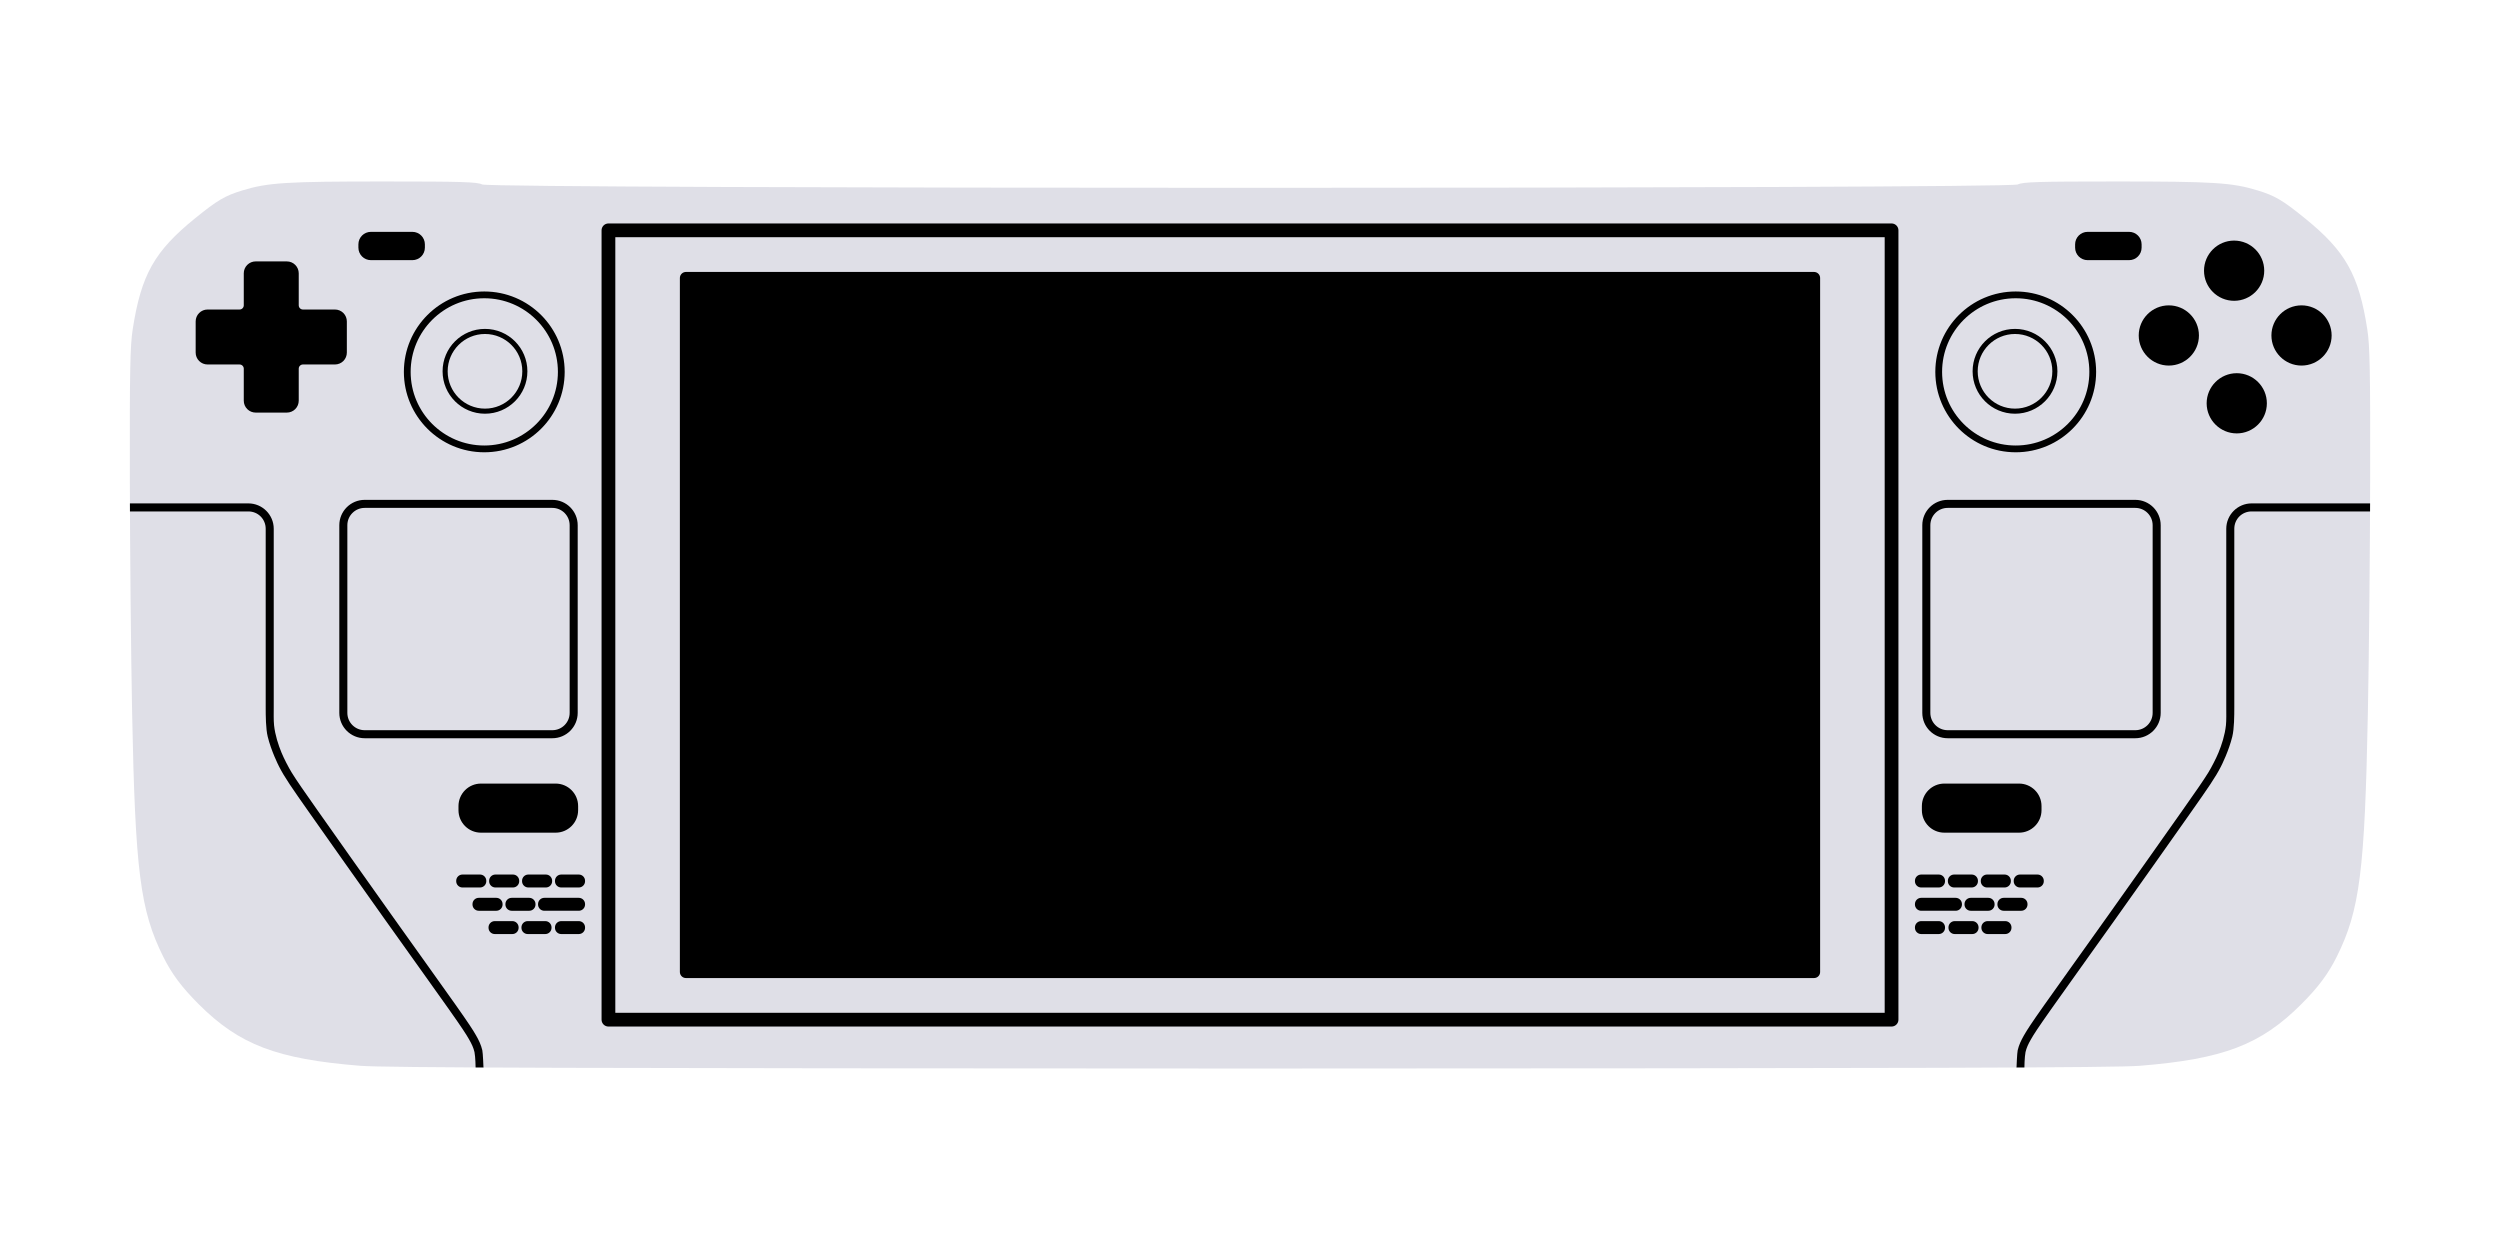
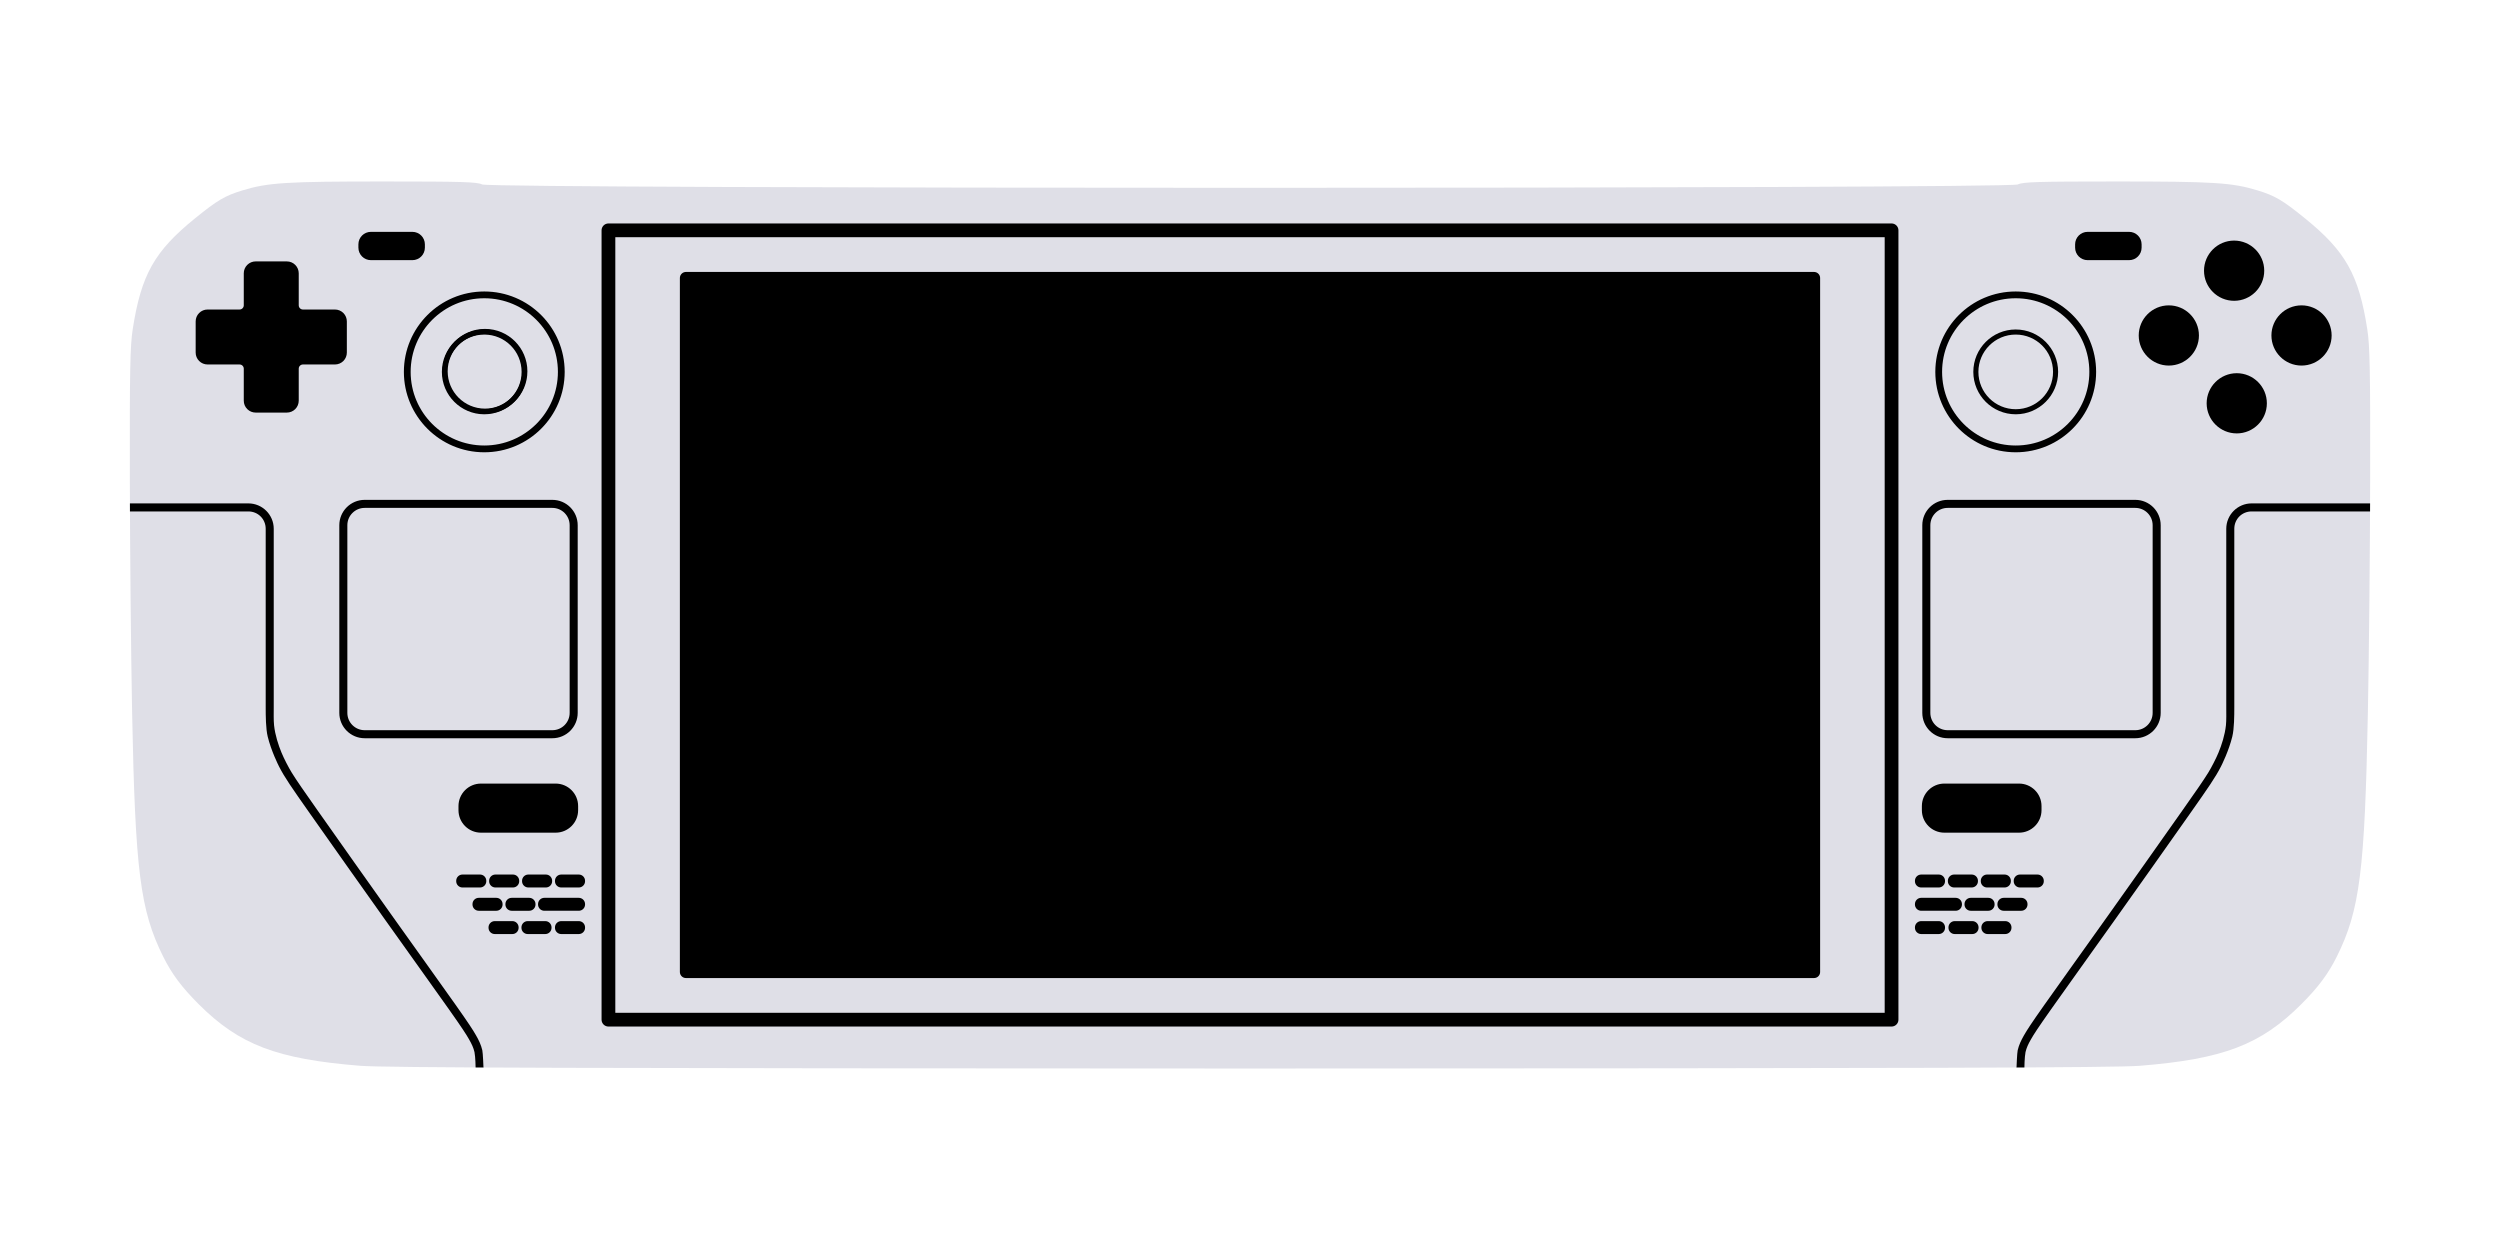
- <svg xmlns="http://www.w3.org/2000/svg" version="1.1" id="svg1" width="1000" height="500" viewBox="0 0 1000 500" xml:space="preserve">
-   <defs id="defs1" />
-   <path id="path2" style="fill:#dfdfe7;fill-rule:evenodd;stroke:none;stroke-width:4.398;stroke-linecap:round;stroke-miterlimit:7;paint-order:stroke markers fill;fill-opacity:1" d="m 153.64,72.59 c -39.215,-0.005 -46.526,0.458 -56.751,3.596 -6.925,2.125 -9.911,3.886 -18.77,11.059 -16.369,13.254 -21.641,22.623 -25.04,44.496 -1.029,6.624 -1.219,16.493 -1.145,59.552 0.049,28.386 0.46,70.548 0.912,93.694 1.24,63.495 3.232,79.155 12.431,97.665 3.437,6.916 7.401,12.228 14.185,19.012 16.254,16.254 31.209,21.962 64.593,24.651 9.656,0.778 87.599,1.017 353.813,1.096 H 500 h 2.131 c 266.215,-0.078 344.158,-0.318 353.813,-1.096 33.383,-2.689 48.339,-8.397 64.593,-24.651 6.784,-6.784 10.748,-12.097 14.185,-19.012 9.199,-18.51 11.191,-34.169 12.431,-97.665 0.452,-23.146 0.863,-65.307 0.912,-93.694 0.074,-43.059 -0.115,-52.927 -1.145,-59.552 -3.399,-21.874 -8.671,-31.242 -25.04,-44.496 -8.859,-7.173 -11.846,-8.934 -18.77,-11.059 -10.225,-3.138 -17.536,-3.602 -56.751,-3.596 -31.219,0.004 -37.296,0.189 -39.218,1.191 -3.451,1.8 -610.831,1.801 -614.284,0 -1.922,-1.002 -7.999,-1.187 -39.218,-1.191 z" />
-   <circle cx="806.005" cy="148.522" r="16.284" stroke="none" style="fill:none;stroke:#000000;stroke-width:1.356;stroke-opacity:1" id="circle15-6" />
-   <circle cx="806.005" cy="148.522" r="15.607" style="fill:none;stroke:#000000;stroke-width:1.356;stroke-opacity:1" id="circle16-2" />
-   <circle cx="806.289" cy="148.754" r="30.806" style="fill:none;stroke:#000000;stroke-width:2.711;stroke-opacity:1" id="circle17-9" />
-   <rect style="fill:none;fill-rule:evenodd;stroke:#000000;stroke-width:3.216;stroke-linecap:round;stroke-miterlimit:7;stroke-opacity:1;paint-order:stroke markers fill" id="rect2" width="92.137" height="92.137" x="770.53" y="201.551" rx="8.539" />
-   <rect style="fill:none;fill-rule:evenodd;stroke:#000000;stroke-width:3.216;stroke-linecap:round;stroke-miterlimit:7;stroke-opacity:1;paint-order:stroke markers fill" id="rect3" width="92.137" height="92.137" x="-229.47" y="201.551" rx="8.539" transform="scale(-1,1)" />
-   <circle cx="-193.995" cy="148.522" r="16.284" stroke="none" style="fill:none;stroke:#000000;stroke-width:1.356;stroke-opacity:1" id="circle10" transform="scale(-1,1)" />
-   <circle cx="-193.995" cy="148.522" r="15.607" style="fill:none;stroke:#000000;stroke-width:1.356;stroke-opacity:1" id="circle11" transform="scale(-1,1)" />
-   <circle cx="-193.711" cy="148.754" r="30.806" style="fill:none;stroke:#000000;stroke-width:2.711;stroke-opacity:1" id="circle12" transform="scale(-1,1)" />
-   <path d="m 893.65,96.235 c -6.642,0 -12.043,5.401 -12.043,12.043 0,6.642 5.401,12.042 12.043,12.042 6.642,0 12.042,-5.4 12.042,-12.042 0,-6.642 -5.4,-12.042 -12.042,-12.042 m -26.118,25.908 c -6.642,0 -12.043,5.401 -12.043,12.042 0,6.642 5.401,12.043 12.043,12.043 6.642,0 12.042,-5.401 12.042,-12.043 0,-6.642 -5.4,-12.043 -12.042,-12.043 m 53.078,0 c -6.642,0 -12.043,5.401 -12.043,12.042 0,6.642 5.401,12.043 12.043,12.043 6.642,0 12.041,-5.401 12.041,-12.043 0,-6.642 -5.399,-12.043 -12.041,-12.043 m -25.908,27.136 c -6.641,0 -12.042,5.401 -12.042,12.043 0,6.642 5.401,12.042 12.043,12.042 6.642,0 12.042,-5.4 12.042,-12.042 0,-6.642 -5.4,-12.043 -12.042,-12.043" style="baseline-shift:baseline;display:inline;overflow:visible;vector-effect:none;fill:#000000;fill-opacity:1;stroke-width:0.516;stop-color:#000000" id="path15-9" />
-   <path d="m 102.278,104.563 a 4.756,4.756 0 0 0 -4.769,4.769 v 12.795 a 1.681,1.681 0 0 1 -1.681,1.681 H 83.034 a 4.756,4.756 0 0 0 -4.769,4.768 v 12.448 a 4.756,4.756 0 0 0 4.769,4.768 h 12.795 a 1.681,1.681 0 0 1 1.681,1.681 v 12.795 a 4.756,4.756 0 0 0 4.769,4.769 h 12.448 a 4.756,4.756 0 0 0 4.767,-4.769 v -12.795 a 1.681,1.681 0 0 1 1.681,-1.681 h 12.797 a 4.756,4.756 0 0 0 4.766,-4.768 v -12.448 a 4.756,4.756 0 0 0 -4.767,-4.768 h -12.797 a 1.681,1.681 0 0 1 -1.681,-1.681 v -12.795 a 4.756,4.756 0 0 0 -4.766,-4.768 z" style="fill:#000000;fill-opacity:1;fill-rule:evenodd;stroke:none;stroke-width:2.022;stroke-miterlimit:7;paint-order:stroke markers fill" id="path2-0" />
-   <rect style="fill:#000000;fill-opacity:1;fill-rule:evenodd;stroke:none;stroke-width:3.39;stroke-linecap:round;stroke-miterlimit:7;paint-order:stroke markers fill" id="rect17" width="47.858" height="19.637" x="768.75" y="313.432" rx="9" />
-   <rect style="fill:#000000;fill-opacity:1;fill-rule:evenodd;stroke:none;stroke-width:3.39;stroke-linecap:round;stroke-miterlimit:7;paint-order:stroke markers fill" id="rect18" width="47.858" height="19.637" x="-231.25" y="313.432" rx="9" transform="scale(-1,1)" />
-   <g id="g5">
-     <rect style="fill:#000000;fill-opacity:1;fill-rule:evenodd;stroke:#000000;stroke-width:0.778;stroke-linecap:round;stroke-miterlimit:7;stroke-opacity:1;paint-order:stroke markers fill" id="rect19" width="11.255" height="4.399" x="766.365" y="350.205" rx="2.117" />
-     <rect style="fill:#000000;fill-opacity:1;fill-rule:evenodd;stroke:#000000;stroke-width:0.778;stroke-linecap:round;stroke-miterlimit:7;stroke-opacity:1;paint-order:stroke markers fill" id="rect20" width="11.255" height="4.399" x="779.534" y="350.205" rx="2.117" />
-     <rect style="fill:#000000;fill-opacity:1;fill-rule:evenodd;stroke:#000000;stroke-width:0.778;stroke-linecap:round;stroke-miterlimit:7;stroke-opacity:1;paint-order:stroke markers fill" id="rect21" width="11.255" height="4.399" x="792.704" y="350.205" rx="2.117" />
-     <rect style="fill:#000000;fill-opacity:1;fill-rule:evenodd;stroke:#000000;stroke-width:0.778;stroke-linecap:round;stroke-miterlimit:7;stroke-opacity:1;paint-order:stroke markers fill" id="rect22" width="11.255" height="4.399" x="805.873" y="350.205" rx="2.117" />
-     <rect style="fill:#000000;fill-opacity:1;fill-rule:evenodd;stroke:#000000;stroke-width:0.778;stroke-linecap:round;stroke-miterlimit:7;stroke-opacity:1;paint-order:stroke markers fill" id="rect23" width="11.255" height="4.399" x="766.365" y="368.834" rx="2.117" />
-     <rect style="fill:#000000;fill-opacity:1;fill-rule:evenodd;stroke:#000000;stroke-width:0.778;stroke-linecap:round;stroke-miterlimit:7;stroke-opacity:1;paint-order:stroke markers fill" id="rect24" width="11.255" height="4.399" x="779.776" y="368.834" rx="2.117" />
-     <rect style="fill:#000000;fill-opacity:1;fill-rule:evenodd;stroke:#000000;stroke-width:0.778;stroke-linecap:round;stroke-miterlimit:7;stroke-opacity:1;paint-order:stroke markers fill" id="rect25" width="11.255" height="4.399" x="792.945" y="368.834" rx="2.117" />
-     <rect style="fill:#000000;fill-opacity:1;fill-rule:evenodd;stroke:#000000;stroke-width:0.778;stroke-linecap:round;stroke-miterlimit:7;stroke-opacity:1;paint-order:stroke markers fill" id="rect26" width="11.255" height="4.399" x="786.189" y="359.52" rx="2.117" />
-     <rect style="fill:#000000;fill-opacity:1;fill-rule:evenodd;stroke:#000000;stroke-width:0.778;stroke-linecap:round;stroke-miterlimit:7;stroke-opacity:1;paint-order:stroke markers fill" id="rect27" width="11.255" height="4.399" x="799.358" y="359.52" rx="2.117" />
-     <path id="path3" style="fill:#000000;fill-opacity:1;fill-rule:evenodd;stroke:none;stroke-width:0.22;stroke-linecap:square;stroke-miterlimit:7;stroke-opacity:1;paint-order:stroke markers fill" d="M 768.482 359.131 C 767.101 359.131 765.977 360.255 765.977 361.637 L 765.977 361.801 C 765.977 363.182 767.101 364.307 768.482 364.307 L 782.271 364.307 C 783.653 364.307 784.779 363.182 784.779 361.801 L 784.779 361.637 C 784.779 360.255 783.653 359.131 782.271 359.131 L 768.482 359.131 z " />
+ <svg xmlns="http://www.w3.org/2000/svg" xml:space="preserve" width="1000" height="500">
+   <path d="M153.64 72.59c-39.215-.005-46.526.458-56.751 3.596-6.925 2.125-9.911 3.886-18.77 11.059-16.37 13.254-21.641 22.623-25.04 44.496-1.03 6.625-1.219 16.493-1.144 59.552.049 28.386.46 70.548.911 93.694 1.24 63.495 3.232 79.155 12.432 97.664 3.437 6.916 7.4 12.228 14.185 19.013 16.254 16.253 31.21 21.962 64.593 24.65 9.656.778 87.598 1.018 353.813 1.096h4.261c266.216-.078 344.158-.318 353.814-1.095 33.384-2.69 48.34-8.398 64.593-24.651 6.784-6.785 10.748-12.097 14.185-19.013 9.2-18.51 11.191-34.169 12.432-97.664.452-23.146.862-65.308.911-93.694.075-43.059-.115-52.927-1.144-59.552-3.399-21.873-8.67-31.242-25.04-44.496-8.859-7.173-11.845-8.934-18.77-11.059-10.225-3.138-17.536-3.602-56.75-3.596-31.22.004-37.297.188-39.219 1.19-3.45 1.8-610.83 1.802-614.284 0-1.922-1.002-7.999-1.186-39.218-1.19" style="fill:#dfdfe7;fill-rule:evenodd;stroke:none;stroke-width:4.398;stroke-linecap:round;stroke-miterlimit:7;paint-order:stroke markers fill;fill-opacity:1" />
+   <path d="M806.29 131.792c-9.36 0-16.963 7.601-16.963 16.961s7.603 16.963 16.963 16.963 16.96-7.603 16.96-16.963-7.6-16.96-16.96-16.96m0 2.033c8.253 0 14.927 6.675 14.927 14.928s-6.674 14.93-14.927 14.93-14.93-6.677-14.93-14.93 6.677-14.928 14.93-14.928" style="baseline-shift:baseline;display:inline;overflow:visible;opacity:1;vector-effect:none;stop-color:#000;stop-opacity:1" />
+   <circle cx="806.289" cy="148.754" r="30.806" style="fill:none;stroke:#000;stroke-width:2.711;stroke-opacity:1" />
+   <rect width="92.137" height="92.137" x="770.53" y="201.551" rx="8.539" style="fill:none;fill-rule:evenodd;stroke:#000;stroke-width:3.216;stroke-linecap:round;stroke-miterlimit:7;stroke-opacity:1;paint-order:stroke markers fill" />
+   <rect width="92.137" height="92.137" x="-229.47" y="201.551" rx="8.539" style="fill:none;fill-rule:evenodd;stroke:#000;stroke-width:3.216;stroke-linecap:round;stroke-miterlimit:7;stroke-opacity:1;paint-order:stroke markers fill" transform="scale(-1 1)" />
+   <circle cx="-193.995" cy="148.522" r="16.284" style="fill:none;stroke:#000;stroke-width:1.356;stroke-opacity:1" transform="scale(-1 1)" />
+   <circle cx="-193.995" cy="148.522" r="15.607" style="fill:none;stroke:#000;stroke-width:1.356;stroke-opacity:1" transform="scale(-1 1)" />
+   <path d="M893.65 96.235c-6.641 0-12.043 5.401-12.043 12.043s5.402 12.042 12.043 12.042c6.642 0 12.042-5.4 12.042-12.042s-5.4-12.043-12.042-12.043m-26.118 25.908c-6.641 0-12.043 5.401-12.043 12.043s5.402 12.043 12.043 12.043c6.642 0 12.042-5.402 12.042-12.043 0-6.642-5.4-12.043-12.042-12.043m53.079 0c-6.643 0-12.043 5.4-12.043 12.042s5.401 12.043 12.043 12.043 12.04-5.401 12.04-12.043-5.399-12.043-12.04-12.043m-25.908 27.137c-6.642 0-12.043 5.401-12.043 12.043s5.401 12.042 12.043 12.042 12.042-5.4 12.042-12.042-5.4-12.043-12.042-12.043" style="baseline-shift:baseline;display:inline;overflow:visible;vector-effect:none;fill:#000;fill-opacity:1;stroke-width:.516;stop-color:#000" />
+   <path d="M102.278 104.563a4.756 4.756 0 0 0-4.769 4.769v12.795a1.68 1.68 0 0 1-1.68 1.68H83.034a4.756 4.756 0 0 0-4.769 4.769v12.447a4.756 4.756 0 0 0 4.77 4.768h12.794a1.68 1.68 0 0 1 1.68 1.68v12.795a4.756 4.756 0 0 0 4.769 4.77h12.448a4.756 4.756 0 0 0 4.768-4.77v-12.794a1.68 1.68 0 0 1 1.68-1.68h12.797a4.756 4.756 0 0 0 4.766-4.769v-12.447a4.756 4.756 0 0 0-4.767-4.768h-12.797a1.68 1.68 0 0 1-1.68-1.68v-12.796a4.756 4.756 0 0 0-4.767-4.768z" style="fill:#000;fill-opacity:1;fill-rule:evenodd;stroke:none;stroke-width:2.022;stroke-miterlimit:7;paint-order:stroke markers fill" />
+   <rect width="47.858" height="19.637" x="768.75" y="313.432" rx="9" style="fill:#000;fill-opacity:1;fill-rule:evenodd;stroke:none;stroke-width:3.39;stroke-linecap:round;stroke-miterlimit:7;paint-order:stroke markers fill" />
+   <rect width="47.858" height="19.637" x="-231.25" y="313.432" rx="9" style="fill:#000;fill-opacity:1;fill-rule:evenodd;stroke:none;stroke-width:3.39;stroke-linecap:round;stroke-miterlimit:7;paint-order:stroke markers fill" transform="scale(-1 1)" />
+   <rect width="11.255" height="4.399" x="766.365" y="350.205" rx="2.117" style="fill:#000;fill-opacity:1;fill-rule:evenodd;stroke:#000;stroke-width:.778;stroke-linecap:round;stroke-miterlimit:7;stroke-opacity:1;paint-order:stroke markers fill" />
+   <rect width="11.255" height="4.399" x="779.534" y="350.205" rx="2.117" style="fill:#000;fill-opacity:1;fill-rule:evenodd;stroke:#000;stroke-width:.778;stroke-linecap:round;stroke-miterlimit:7;stroke-opacity:1;paint-order:stroke markers fill" />
+   <rect width="11.255" height="4.399" x="792.704" y="350.205" rx="2.117" style="fill:#000;fill-opacity:1;fill-rule:evenodd;stroke:#000;stroke-width:.778;stroke-linecap:round;stroke-miterlimit:7;stroke-opacity:1;paint-order:stroke markers fill" />
+   <rect width="11.255" height="4.399" x="805.873" y="350.205" rx="2.117" style="fill:#000;fill-opacity:1;fill-rule:evenodd;stroke:#000;stroke-width:.778;stroke-linecap:round;stroke-miterlimit:7;stroke-opacity:1;paint-order:stroke markers fill" />
+   <rect width="11.255" height="4.399" x="766.365" y="368.834" rx="2.117" style="fill:#000;fill-opacity:1;fill-rule:evenodd;stroke:#000;stroke-width:.778;stroke-linecap:round;stroke-miterlimit:7;stroke-opacity:1;paint-order:stroke markers fill" />
+   <rect width="11.255" height="4.399" x="779.776" y="368.834" rx="2.117" style="fill:#000;fill-opacity:1;fill-rule:evenodd;stroke:#000;stroke-width:.778;stroke-linecap:round;stroke-miterlimit:7;stroke-opacity:1;paint-order:stroke markers fill" />
+   <rect width="11.255" height="4.399" x="792.945" y="368.834" rx="2.117" style="fill:#000;fill-opacity:1;fill-rule:evenodd;stroke:#000;stroke-width:.778;stroke-linecap:round;stroke-miterlimit:7;stroke-opacity:1;paint-order:stroke markers fill" />
+   <rect width="11.255" height="4.399" x="786.189" y="359.52" rx="2.117" style="fill:#000;fill-opacity:1;fill-rule:evenodd;stroke:#000;stroke-width:.778;stroke-linecap:round;stroke-miterlimit:7;stroke-opacity:1;paint-order:stroke markers fill" />
+   <rect width="11.255" height="4.399" x="799.358" y="359.52" rx="2.117" style="fill:#000;fill-opacity:1;fill-rule:evenodd;stroke:#000;stroke-width:.778;stroke-linecap:round;stroke-miterlimit:7;stroke-opacity:1;paint-order:stroke markers fill" />
+   <path d="M768.482 359.13a2.51 2.51 0 0 0-2.505 2.507v.164a2.51 2.51 0 0 0 2.505 2.506h13.79a2.51 2.51 0 0 0 2.507-2.506v-.164a2.51 2.51 0 0 0-2.508-2.506z" style="fill:#000;fill-opacity:1;fill-rule:evenodd;stroke:none;stroke-width:.22;stroke-linecap:square;stroke-miterlimit:7;stroke-opacity:1;paint-order:stroke markers fill" />
+   <rect width="11.255" height="4.399" x="-233.635" y="350.205" rx="2.117" style="fill:#000;fill-opacity:1;fill-rule:evenodd;stroke:#000;stroke-width:.778;stroke-linecap:round;stroke-miterlimit:7;stroke-opacity:1;paint-order:stroke markers fill" transform="scale(-1 1)" />
+   <rect width="11.255" height="4.399" x="-220.466" y="350.205" rx="2.117" style="fill:#000;fill-opacity:1;fill-rule:evenodd;stroke:#000;stroke-width:.778;stroke-linecap:round;stroke-miterlimit:7;stroke-opacity:1;paint-order:stroke markers fill" transform="scale(-1 1)" />
+   <rect width="11.255" height="4.399" x="-207.296" y="350.205" rx="2.117" style="fill:#000;fill-opacity:1;fill-rule:evenodd;stroke:#000;stroke-width:.778;stroke-linecap:round;stroke-miterlimit:7;stroke-opacity:1;paint-order:stroke markers fill" transform="scale(-1 1)" />
+   <rect width="11.255" height="4.399" x="-194.127" y="350.205" rx="2.117" style="fill:#000;fill-opacity:1;fill-rule:evenodd;stroke:#000;stroke-width:.778;stroke-linecap:round;stroke-miterlimit:7;stroke-opacity:1;paint-order:stroke markers fill" transform="scale(-1 1)" />
+   <rect width="11.255" height="4.399" x="-233.635" y="368.834" rx="2.117" style="fill:#000;fill-opacity:1;fill-rule:evenodd;stroke:#000;stroke-width:.778;stroke-linecap:round;stroke-miterlimit:7;stroke-opacity:1;paint-order:stroke markers fill" transform="scale(-1 1)" />
+   <rect width="11.255" height="4.399" x="-220.224" y="368.834" rx="2.117" style="fill:#000;fill-opacity:1;fill-rule:evenodd;stroke:#000;stroke-width:.778;stroke-linecap:round;stroke-miterlimit:7;stroke-opacity:1;paint-order:stroke markers fill" transform="scale(-1 1)" />
+   <rect width="11.255" height="4.399" x="-207.055" y="368.834" rx="2.117" style="fill:#000;fill-opacity:1;fill-rule:evenodd;stroke:#000;stroke-width:.778;stroke-linecap:round;stroke-miterlimit:7;stroke-opacity:1;paint-order:stroke markers fill" transform="scale(-1 1)" />
+   <rect width="11.255" height="4.399" x="-213.811" y="359.52" rx="2.117" style="fill:#000;fill-opacity:1;fill-rule:evenodd;stroke:#000;stroke-width:.778;stroke-linecap:round;stroke-miterlimit:7;stroke-opacity:1;paint-order:stroke markers fill" transform="scale(-1 1)" />
+   <rect width="11.255" height="4.399" x="-200.642" y="359.52" rx="2.117" style="fill:#000;fill-opacity:1;fill-rule:evenodd;stroke:#000;stroke-width:.778;stroke-linecap:round;stroke-miterlimit:7;stroke-opacity:1;paint-order:stroke markers fill" transform="scale(-1 1)" />
+   <path d="M217.729 359.13a2.51 2.51 0 0 0-2.508 2.507v.164a2.51 2.51 0 0 0 2.508 2.506h13.789a2.51 2.51 0 0 0 2.505-2.506v-.164a2.51 2.51 0 0 0-2.505-2.506z" style="baseline-shift:baseline;display:inline;overflow:visible;vector-effect:none;fill:#000;fill-opacity:1;fill-rule:evenodd;stroke-width:1.191;stroke-linecap:round;stroke-miterlimit:7;paint-order:stroke markers fill;stop-color:#000" />
+   <rect width="26.593" height="11.322" x="830.047" y="92.741" rx="5.001" style="fill:#000;fill-opacity:1;fill-rule:evenodd;stroke:none;stroke-width:1.919;stroke-linecap:round;stroke-miterlimit:7;paint-order:stroke markers fill" />
+   <rect width="26.593" height="11.322" x="-169.953" y="92.741" rx="5.001" style="fill:#000;fill-opacity:1;fill-rule:evenodd;stroke:none;stroke-width:1.919;stroke-linecap:round;stroke-miterlimit:7;paint-order:stroke markers fill" transform="scale(-1 1)" />
+   <rect width="513.249" height="315.732" x="243.375" y="92.134" rx="19.818" ry="0" style="fill:none;fill-opacity:1;fill-rule:evenodd;stroke:#000;stroke-width:5.5;stroke-linecap:square;stroke-linejoin:round;stroke-miterlimit:7;stroke-opacity:1;paint-order:stroke markers fill" />
+   <rect width="451.261" height="277.599" x="274.369" y="111.2" rx="17.425" ry="0" style="fill:#000;fill-opacity:1;fill-rule:evenodd;stroke:#000;stroke-width:4.836;stroke-linecap:square;stroke-linejoin:round;stroke-miterlimit:7;stroke-opacity:1;paint-order:stroke markers fill" />
+   <path d="M99.348 201.358c5.593 0 10.145 4.554 10.145 10.147v71.516c0 1.957-.078 5.136.13 7.08.43 3.975 1.717 7.896 3 10.997.943 2.281 2.776 5.848 4.073 7.95 1.969 3.192 4.842 7.31 9.98 14.612a11018 11018 0 0 0 30.162 42.63c10.67 14.996 19.93 27.885 25.352 35.567 5.42 7.68 7.023 10.183 8.209 12.259s2.024 3.855 2.526 5.988c.248 1.051.466 6.897.466 6.897l-3.15-.019s-.044-4.107-.447-6.14c-.413-1.756-1.068-3.169-2.189-5.13-1.12-1.962-2.64-4.345-8.044-12.001-5.404-7.657-14.67-20.555-25.344-35.557a10999 10999 0 0 1-30.17-42.642c-7.415-10.539-10.215-14.57-12.42-18.891-.366-.72-3.147-6.271-4.548-11.99-.77-3.139-.801-8.424-.801-11.665v-71.46c0-3.868-3.063-6.933-6.93-6.933h-47.37l-.013-3.215zm801.304 0c-5.593 0-10.145 4.554-10.145 10.147v71.516c0 1.957.078 5.136-.13 7.08-.43 3.975-1.717 7.896-3 10.997-.943 2.281-2.776 5.848-4.073 7.95-1.969 3.192-4.842 7.31-9.98 14.612a11018 11018 0 0 1-30.162 42.63c-10.67 14.996-19.93 27.885-25.352 35.567-5.42 7.68-7.023 10.183-8.209 12.259s-2.024 3.855-2.526 5.988c-.248 1.051-.466 6.897-.466 6.897l3.15-.019s.044-4.107.447-6.14c.413-1.756 1.068-3.169 2.189-5.13 1.12-1.962 2.64-4.345 8.044-12.001 5.404-7.657 14.67-20.555 25.344-35.557a10999 10999 0 0 0 30.17-42.642c7.416-10.539 10.215-14.57 12.42-18.891.366-.72 3.147-6.271 4.548-11.99.77-3.139.801-8.424.801-11.665v-71.46c0-3.868 3.063-6.933 6.93-6.933h47.37l.013-3.215z" style="baseline-shift:baseline;display:inline;overflow:visible;vector-effect:none;fill:#000;fill-opacity:1;fill-rule:evenodd;stroke-width:1.191;stroke-linecap:round;stroke-miterlimit:7;paint-order:stroke markers fill;stop-color:#000" />
+   <g transform="translate(-612.577)">
+     <path d="M806.29 131.792c-9.36 0-16.963 7.601-16.963 16.961s7.603 16.963 16.963 16.963 16.96-7.603 16.96-16.963-7.6-16.96-16.96-16.96m0 2.033c8.253 0 14.927 6.675 14.927 14.928s-6.674 14.93-14.927 14.93-14.93-6.677-14.93-14.93 6.677-14.928 14.93-14.928" style="baseline-shift:baseline;display:inline;overflow:visible;opacity:1;vector-effect:none;stop-color:#000;stop-opacity:1" />
+     <circle cx="806.289" cy="148.754" r="30.806" style="fill:none;stroke:#000;stroke-width:2.711;stroke-opacity:1" />
  </g>
-   <g id="g4">
-     <rect style="fill:#000000;fill-opacity:1;fill-rule:evenodd;stroke:#000000;stroke-width:0.778;stroke-linecap:round;stroke-miterlimit:7;stroke-opacity:1;paint-order:stroke markers fill" id="rect48" width="11.255" height="4.399" x="-233.635" y="350.205" rx="2.117" transform="scale(-1,1)" />
-     <rect style="fill:#000000;fill-opacity:1;fill-rule:evenodd;stroke:#000000;stroke-width:0.778;stroke-linecap:round;stroke-miterlimit:7;stroke-opacity:1;paint-order:stroke markers fill" id="rect49" width="11.255" height="4.399" x="-220.466" y="350.205" rx="2.117" transform="scale(-1,1)" />
-     <rect style="fill:#000000;fill-opacity:1;fill-rule:evenodd;stroke:#000000;stroke-width:0.778;stroke-linecap:round;stroke-miterlimit:7;stroke-opacity:1;paint-order:stroke markers fill" id="rect50" width="11.255" height="4.399" x="-207.296" y="350.205" rx="2.117" transform="scale(-1,1)" />
-     <rect style="fill:#000000;fill-opacity:1;fill-rule:evenodd;stroke:#000000;stroke-width:0.778;stroke-linecap:round;stroke-miterlimit:7;stroke-opacity:1;paint-order:stroke markers fill" id="rect51" width="11.255" height="4.399" x="-194.127" y="350.205" rx="2.117" transform="scale(-1,1)" />
-     <rect style="fill:#000000;fill-opacity:1;fill-rule:evenodd;stroke:#000000;stroke-width:0.778;stroke-linecap:round;stroke-miterlimit:7;stroke-opacity:1;paint-order:stroke markers fill" id="rect52" width="11.255" height="4.399" x="-233.635" y="368.834" rx="2.117" transform="scale(-1,1)" />
-     <rect style="fill:#000000;fill-opacity:1;fill-rule:evenodd;stroke:#000000;stroke-width:0.778;stroke-linecap:round;stroke-miterlimit:7;stroke-opacity:1;paint-order:stroke markers fill" id="rect53" width="11.255" height="4.399" x="-220.224" y="368.834" rx="2.117" transform="scale(-1,1)" />
-     <rect style="fill:#000000;fill-opacity:1;fill-rule:evenodd;stroke:#000000;stroke-width:0.778;stroke-linecap:round;stroke-miterlimit:7;stroke-opacity:1;paint-order:stroke markers fill" id="rect54" width="11.255" height="4.399" x="-207.055" y="368.834" rx="2.117" transform="scale(-1,1)" />
-     <rect style="fill:#000000;fill-opacity:1;fill-rule:evenodd;stroke:#000000;stroke-width:0.778;stroke-linecap:round;stroke-miterlimit:7;stroke-opacity:1;paint-order:stroke markers fill" id="rect55" width="11.255" height="4.399" x="-213.811" y="359.52" rx="2.117" transform="scale(-1,1)" />
-     <rect style="fill:#000000;fill-opacity:1;fill-rule:evenodd;stroke:#000000;stroke-width:0.778;stroke-linecap:round;stroke-miterlimit:7;stroke-opacity:1;paint-order:stroke markers fill" id="rect56" width="11.255" height="4.399" x="-200.642" y="359.52" rx="2.117" transform="scale(-1,1)" />
-     <path id="path56" style="baseline-shift:baseline;display:inline;overflow:visible;vector-effect:none;fill:#000000;fill-opacity:1;fill-rule:evenodd;stroke-width:1.191;stroke-linecap:round;stroke-miterlimit:7;paint-order:stroke markers fill;enable-background:accumulate;stop-color:#000000" d="M 217.729 359.131 C 216.347 359.131 215.221 360.255 215.221 361.637 L 215.221 361.801 C 215.221 363.182 216.347 364.307 217.729 364.307 L 231.518 364.307 C 232.899 364.307 234.023 363.182 234.023 361.801 L 234.023 361.637 C 234.023 360.255 232.899 359.131 231.518 359.131 L 217.729 359.131 z " />
-   </g>
-   <rect style="fill:#000000;fill-opacity:1;fill-rule:evenodd;stroke:none;stroke-width:1.919;stroke-linecap:round;stroke-miterlimit:7;paint-order:stroke markers fill" id="rect57" width="26.593" height="11.322" x="830.047" y="92.741" rx="5.001" />
-   <rect style="fill:#000000;fill-opacity:1;fill-rule:evenodd;stroke:none;stroke-width:1.919;stroke-linecap:round;stroke-miterlimit:7;paint-order:stroke markers fill" id="rect58" width="26.593" height="11.322" x="-169.953" y="92.741" rx="5.001" transform="scale(-1,1)" />
-   <rect style="fill:none;fill-opacity:1;fill-rule:evenodd;stroke:#000000;stroke-width:5.5;stroke-linecap:square;stroke-linejoin:round;stroke-miterlimit:7;stroke-opacity:1;paint-order:stroke markers fill" id="rect59" width="513.249" height="315.732" x="243.375" y="92.134" rx="19.818" ry="0" />
-   <rect style="fill:#000000;fill-opacity:1;fill-rule:evenodd;stroke:#000000;stroke-width:4.836;stroke-linecap:square;stroke-linejoin:round;stroke-miterlimit:7;stroke-opacity:1;paint-order:stroke markers fill" id="rect60" width="451.261" height="277.599" x="274.369" y="111.2" rx="17.425" ry="0" />
-   <path id="path65" style="baseline-shift:baseline;display:inline;overflow:visible;vector-effect:none;fill:#000000;fill-opacity:1;fill-rule:evenodd;stroke-width:1.191;stroke-linecap:round;stroke-miterlimit:7;paint-order:stroke markers fill;enable-background:accumulate;stop-color:#000000" d="m 99.348,201.358 c 5.593,0 10.145,4.554 10.145,10.147 v 71.516 c 0,1.956 -0.078,5.136 0.131,7.079 0.428,3.975 1.717,7.896 2.999,10.997 0.943,2.281 2.776,5.849 4.073,7.95 1.969,3.192 4.843,7.311 9.981,14.613 7.413,10.534 19.493,27.636 30.162,42.631 10.669,14.995 19.93,27.885 25.351,35.566 5.421,7.681 7.023,10.183 8.209,12.259 1.186,2.076 2.024,3.855 2.526,5.988 0.248,1.052 0.465,6.897 0.465,6.897 l -3.15,-0.019 c 0,0 -0.043,-4.108 -0.446,-6.141 -0.413,-1.755 -1.068,-3.168 -2.189,-5.129 -1.121,-1.962 -2.641,-4.345 -8.044,-12.001 -5.403,-7.656 -14.67,-20.555 -25.344,-35.557 -10.674,-15.002 -22.753,-32.103 -30.169,-42.642 -7.416,-10.539 -10.215,-14.57 -12.42,-18.891 -0.367,-0.719 -3.148,-6.271 -4.549,-11.989 -0.769,-3.139 -0.801,-8.424 -0.801,-11.665 v -71.461 c 0,-3.867 -3.062,-6.932 -6.93,-6.932 H 51.979 c -0.005,-1.082 -0.009,-2.155 -0.014,-3.215 z" />
-   <path id="path1" style="baseline-shift:baseline;display:inline;overflow:visible;vector-effect:none;fill:#000000;fill-opacity:1;fill-rule:evenodd;stroke-width:1.191;stroke-linecap:round;stroke-miterlimit:7;paint-order:stroke markers fill;enable-background:accumulate;stop-color:#000000" d="m 900.652,201.358 c -5.593,0 -10.145,4.554 -10.145,10.147 v 71.516 c 0,1.956 0.078,5.136 -0.131,7.079 -0.428,3.975 -1.717,7.896 -2.999,10.997 -0.943,2.281 -2.776,5.849 -4.073,7.95 -1.969,3.192 -4.843,7.311 -9.981,14.613 -7.413,10.534 -19.493,27.636 -30.162,42.631 -10.669,14.995 -19.93,27.885 -25.351,35.566 -5.421,7.681 -7.023,10.183 -8.209,12.259 -1.186,2.076 -2.024,3.855 -2.526,5.988 -0.248,1.052 -0.465,6.897 -0.465,6.897 l 3.15,-0.019 c 0,0 0.043,-4.108 0.446,-6.141 0.413,-1.755 1.068,-3.168 2.189,-5.129 1.121,-1.962 2.641,-4.345 8.044,-12.001 5.403,-7.656 14.67,-20.555 25.344,-35.557 10.674,-15.002 22.753,-32.103 30.169,-42.642 7.416,-10.539 10.215,-14.57 12.42,-18.891 0.367,-0.719 3.148,-6.271 4.549,-11.989 0.769,-3.139 0.801,-8.424 0.801,-11.665 v -71.461 c 0,-3.867 3.062,-6.932 6.93,-6.932 h 47.369 c 0.005,-1.082 0.01,-2.155 0.014,-3.215 z" />
</svg>
